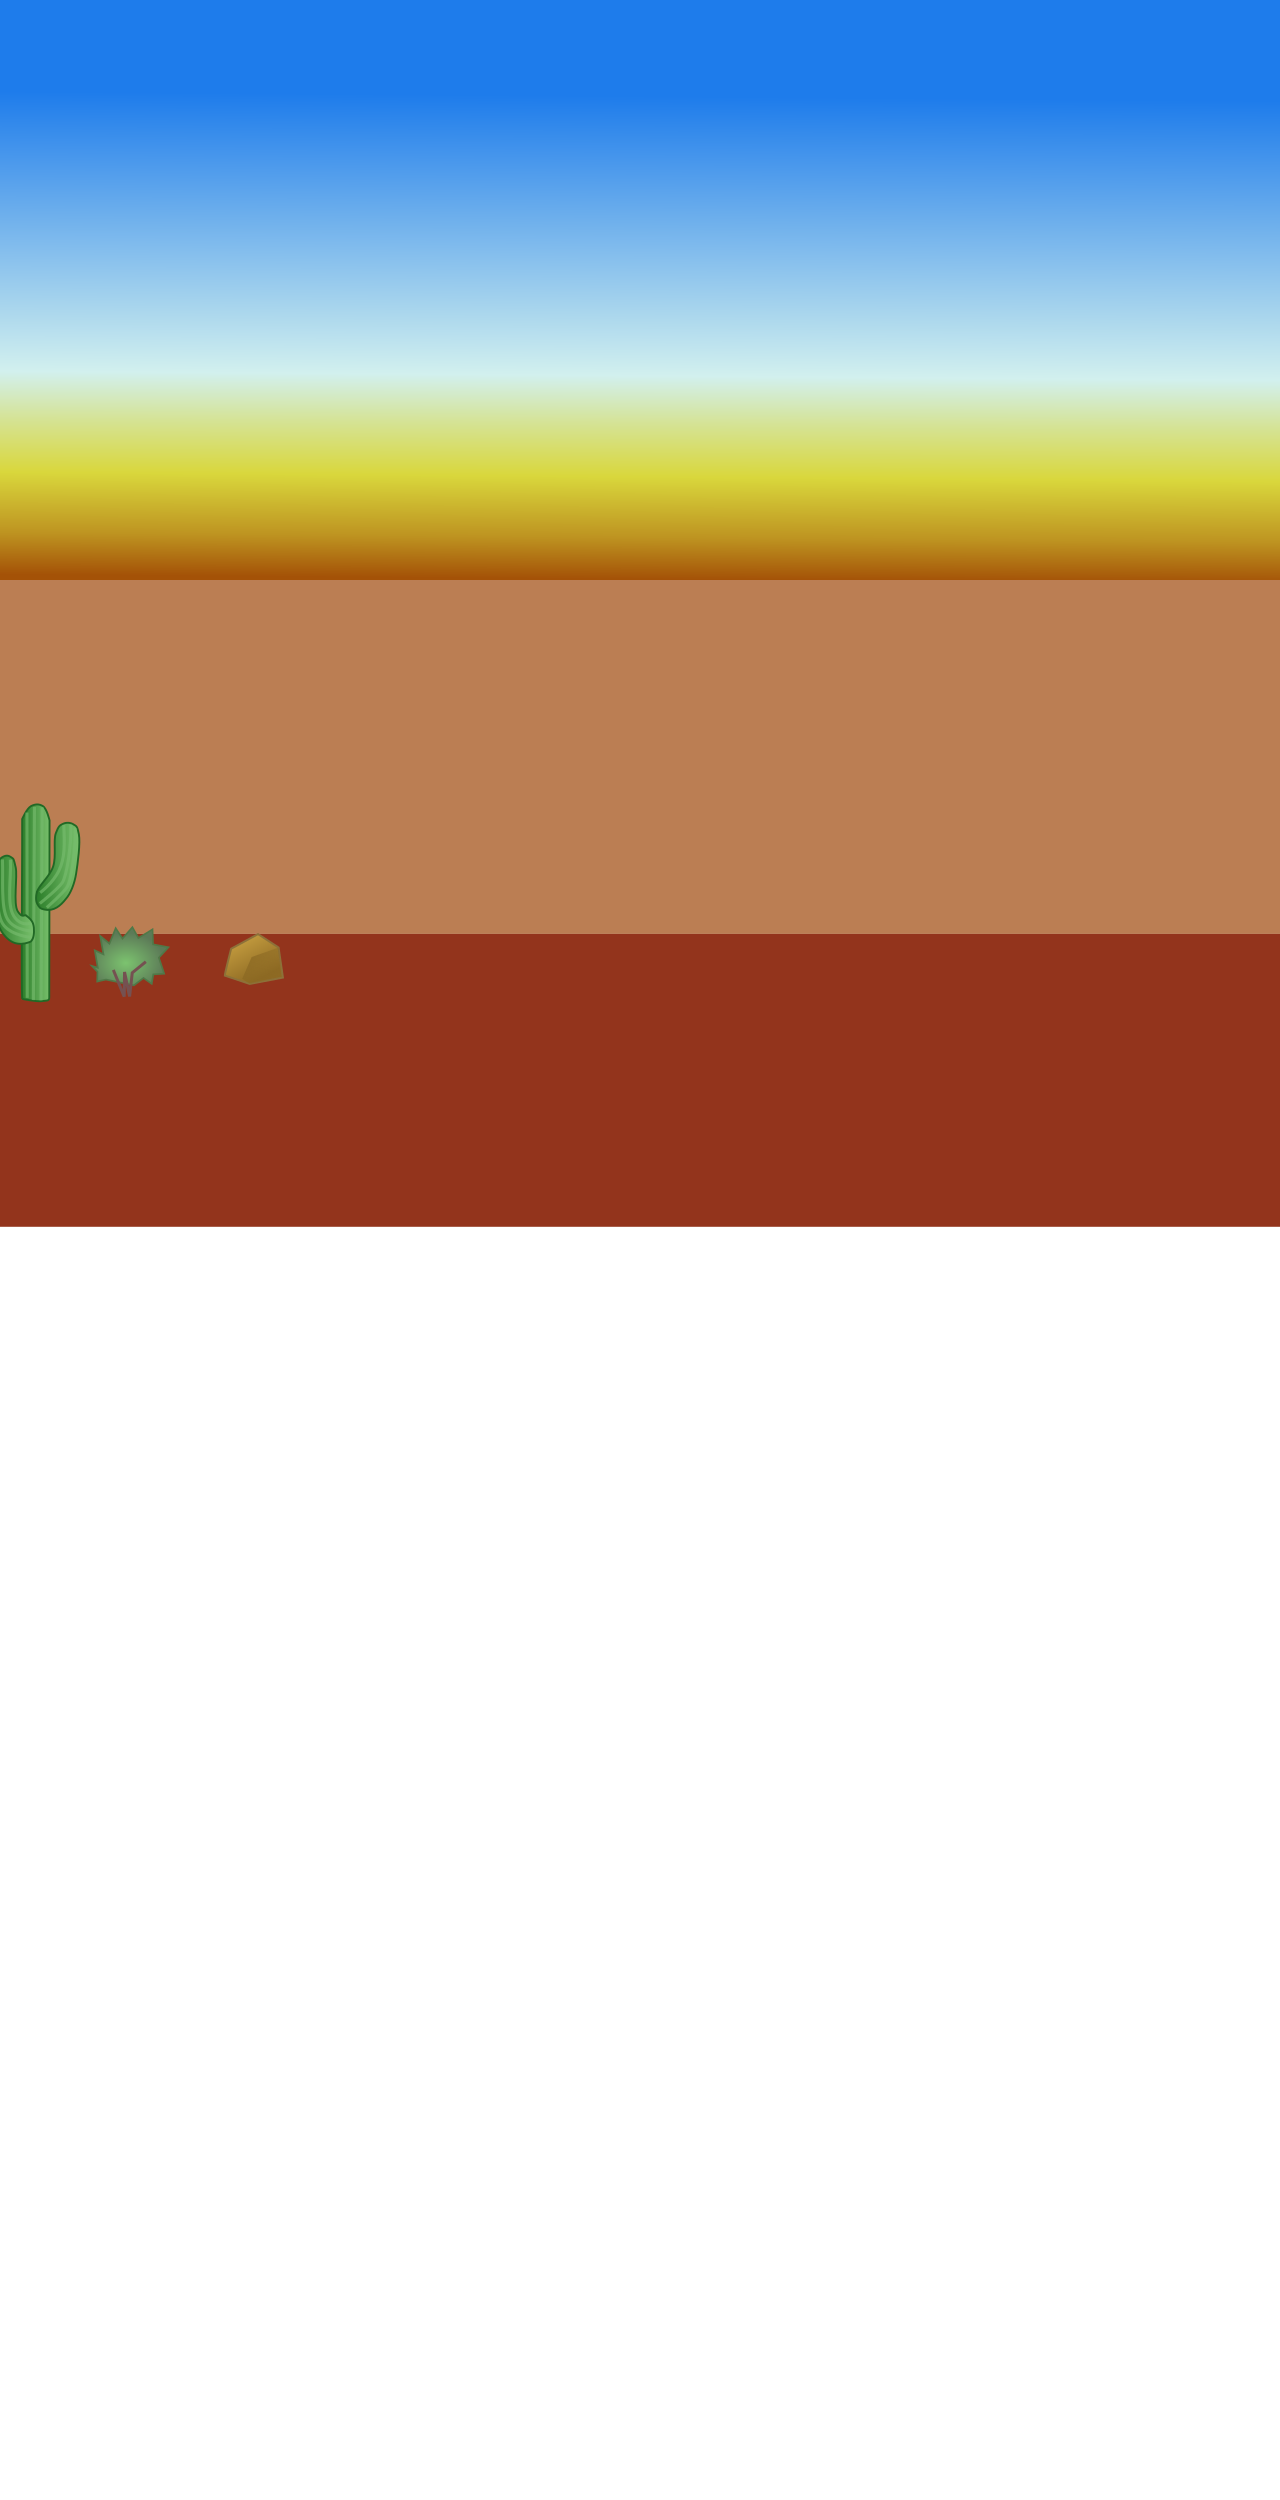
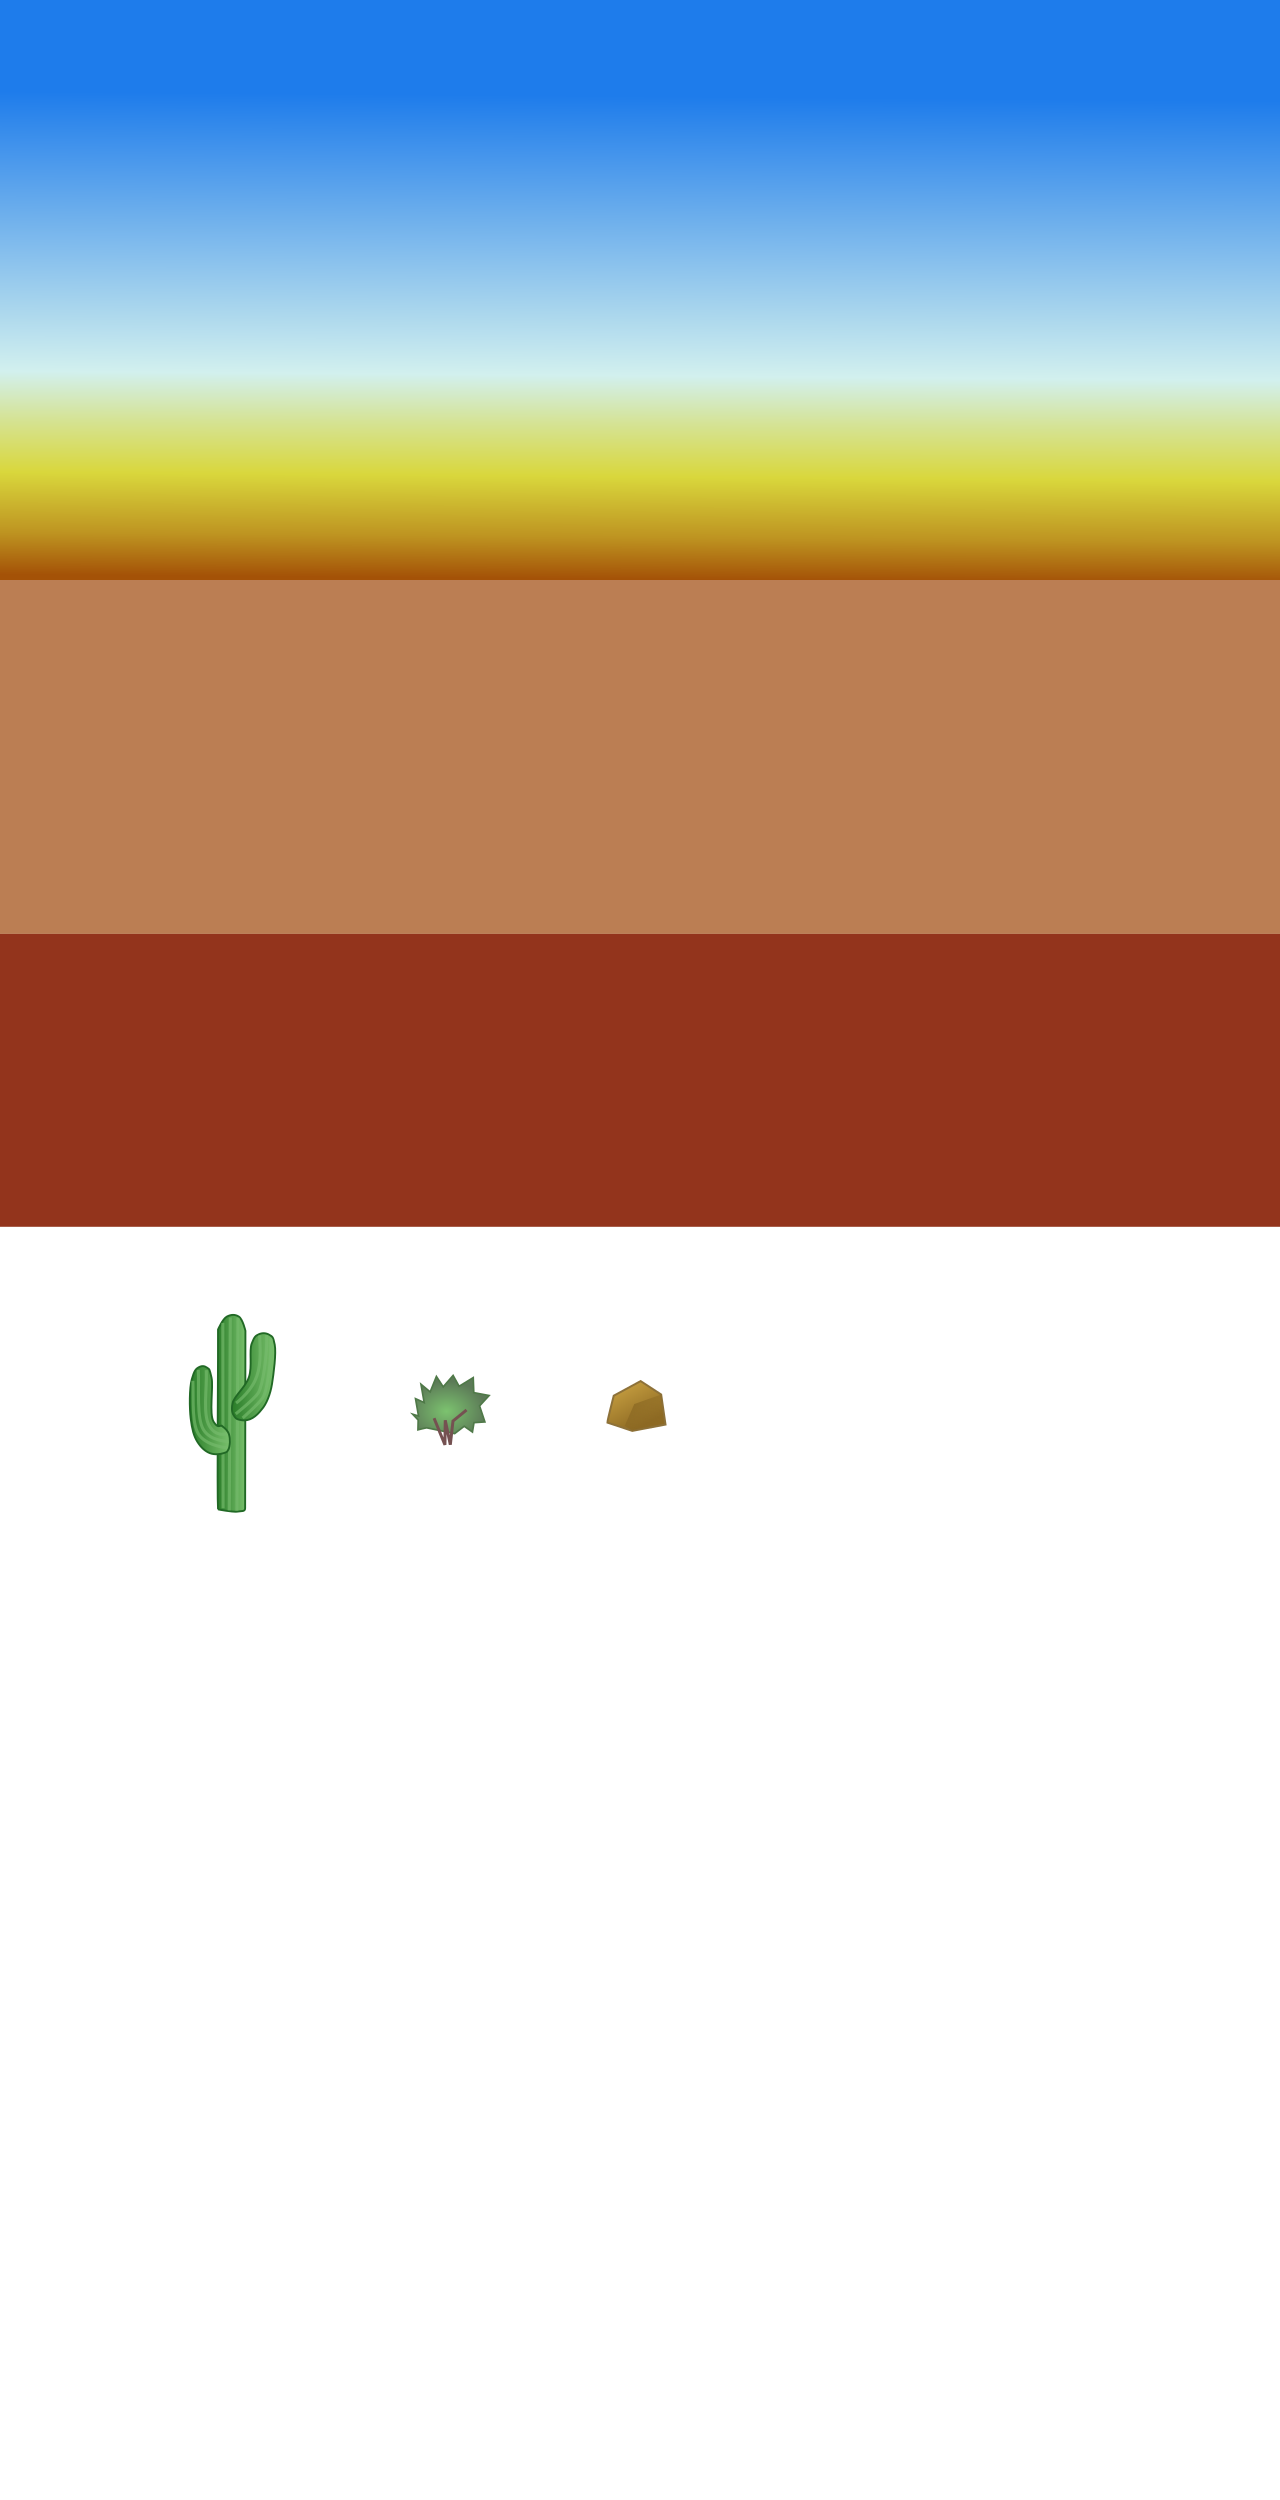
<svg xmlns="http://www.w3.org/2000/svg" xmlns:xlink="http://www.w3.org/1999/xlink" width="256" height="500" viewBox="0 0 67.733 132.292" version="1.1" id="svg8">
  <defs id="defs2">
    <linearGradient id="linearGradient6195">
      <stop style="stop-color:#896722;stop-opacity:1;" offset="0" id="stop6191" />
      <stop style="stop-color:#896722;stop-opacity:0;" offset="1" id="stop6193" />
    </linearGradient>
    <linearGradient id="linearGradient6185">
      <stop style="stop-color:#be973c;stop-opacity:1" offset="0" id="stop6181" />
      <stop style="stop-color:#8e6a23;stop-opacity:1" offset="1" id="stop6183" />
    </linearGradient>
    <linearGradient id="linearGradient6161">
      <stop style="stop-color:#7cc36f;stop-opacity:1;" offset="0" id="stop6157" />
      <stop style="stop-color:#5c7a57;stop-opacity:1" offset="1" id="stop6159" />
    </linearGradient>
    <linearGradient id="linearGradient4604">
      <stop id="stop4600" offset="0" style="stop-color:#277a26;stop-opacity:1" />
      <stop id="stop4602" offset="1" style="stop-color:#7cc36f;stop-opacity:1" />
    </linearGradient>
    <linearGradient id="linearGradient4591">
      <stop style="stop-color:#23a920;stop-opacity:1" offset="0" id="stop4587" />
      <stop style="stop-color:#c5d7c2;stop-opacity:1" offset="1" id="stop4589" />
    </linearGradient>
    <linearGradient id="linearGradient4521">
      <stop style="stop-color:#1e7ceb;stop-opacity:1" offset="0" id="stop4517" />
      <stop id="stop4543" offset="0.579" style="stop-color:#d2f0ee;stop-opacity:1" />
      <stop style="stop-color:#d5e395;stop-opacity:1;" offset="0.678" id="stop4547" />
      <stop id="stop4541" offset="0.788" style="stop-color:#d9d73c;stop-opacity:1" />
      <stop style="stop-color:#be9421;stop-opacity:1;" offset="0.913" id="stop4545" />
      <stop style="stop-color:#a45207;stop-opacity:1" offset="1" id="stop4519" />
    </linearGradient>
    <linearGradient xlink:href="#linearGradient4521" id="linearGradient4523" x1="40.16" y1="169.849" x2="39.971" y2="195.4" gradientUnits="userSpaceOnUse" />
    <linearGradient xlink:href="#linearGradient4604" id="linearGradient4575" x1="5.22" y1="242.976" x2="8.946" y2="242.976" gradientUnits="userSpaceOnUse" gradientTransform="translate(0.3340869,2.472243)" />
    <linearGradient xlink:href="#linearGradient4604" id="linearGradient4577" x1="7.957" y1="245.72" x2="10.621" y2="245.72" gradientUnits="userSpaceOnUse" />
    <linearGradient xlink:href="#linearGradient4591" id="linearGradient4579" x1="9.598" y1="241.565" x2="13.596" y2="241.565" gradientUnits="userSpaceOnUse" gradientTransform="translate(-0.4009043,1.002261)" />
    <linearGradient xlink:href="#linearGradient4604" id="linearGradient4598" gradientUnits="userSpaceOnUse" gradientTransform="translate(-0.4009043,1.002261)" x1="9.598" y1="241.565" x2="13.596" y2="241.565" />
    <radialGradient xlink:href="#linearGradient6161" id="radialGradient6163" cx="4.384" cy="246.065" fx="4.384" fy="246.065" r="2.088" gradientTransform="matrix(0.9963817,0,0,0.7677878,0.01683095,56.67392)" gradientUnits="userSpaceOnUse" />
    <linearGradient xlink:href="#linearGradient6185" id="linearGradient6187" x1="10.089" y1="243.78" x2="11.66" y2="246.753" gradientUnits="userSpaceOnUse" />
    <linearGradient xlink:href="#linearGradient6195" id="linearGradient6197" x1="10.824" y1="243.747" x2="14.466" y2="246.219" gradientUnits="userSpaceOnUse" />
  </defs>
  <g id="layer1" transform="translate(0,-164.7083)">
    <rect style="fill:url(#linearGradient4523);fill-opacity:1;stroke:none;stroke-width:1;stroke-miterlimit:4;stroke-dasharray:none;stroke-opacity:1" id="rect4515" width="67.941" height="30.692" x="-0.094" y="164.708" />
    <rect style="fill:#0b0b0b;fill-opacity:0;stroke:none;stroke-width:1;stroke-miterlimit:4;stroke-dasharray:none;stroke-opacity:1" id="rect4525" width="67.752" height="18.729" x="-0.094" y="195.4" />
    <rect style="fill:#0b0b0b;fill-opacity:0;stroke:none;stroke-width:1;stroke-miterlimit:4;stroke-dasharray:none;stroke-opacity:1" id="rect4527" width="68.13" height="15.497" x="-0.094" y="214.129" />
    <rect style="fill:#bb7e53;fill-opacity:1;stroke:none;stroke-width:1;stroke-miterlimit:4;stroke-dasharray:none;stroke-opacity:1" id="rect4529" width="68.13" height="18.729" x="-0.094" y="195.4" />
    <rect style="fill:#93341c;fill-opacity:1;stroke:none;stroke-width:1;stroke-miterlimit:4;stroke-dasharray:none;stroke-opacity:1" id="rect4539" width="68.13" height="15.497" x="-0.094" y="214.129" />
    <g id="g4596" transform="translate(2.271791,-29.93419)">
-       <g id="g4644" transform="matrix(0.6131989,0,0,0.6131989,-6.08154,91.74543)">
+       <g id="g4644" transform="matrix(0.6131989,0,0,0.6131989,4.283161,118.7566)">
        <path style="fill:url(#linearGradient4577);fill-opacity:1;stroke:#216925;stroke-width:0.165;stroke-linecap:butt;stroke-linejoin:miter;stroke-miterlimit:4;stroke-dasharray:none;stroke-opacity:1" d="m 8.126,254.005 c -0.094,-1.039 0.026,-15.027 0,-15.521 0,0 0.405,-0.925 0.756,-1.11 0.351,-0.186 0.704,-0.215 1.039,0 0.336,0.215 0.567,1.228 0.567,1.228 0.004,0.493 -0.024,15.308 -0.024,15.308 0.004,0.309 -0.329,0.231 -0.614,0.283 -0.285,0.053 -0.776,-0.036 -1.063,-0.071 -0.287,-0.035 -0.661,-0.118 -0.661,-0.118" id="path4551" />
        <path id="path4610" d="M 8.562,253.914 8.538,237.921" style="fill:none;stroke:#77bc6e;stroke-width:0.265px;stroke-linecap:butt;stroke-linejoin:miter;stroke-opacity:0.638" />
        <path style="fill:none;stroke:#77bc6e;stroke-width:0.265px;stroke-linecap:butt;stroke-linejoin:miter;stroke-opacity:0.638" d="m 9.091,254.103 0.094,-16.655" id="path4608" />
        <path style="fill:url(#linearGradient4575);fill-opacity:1;stroke:#216925;stroke-width:0.165;stroke-linecap:butt;stroke-linejoin:miter;stroke-miterlimit:4;stroke-dasharray:none;stroke-opacity:1" d="m 8.508,246.839 c 0.227,0.184 0.453,0.363 0.567,0.709 0.114,0.346 0.091,1.006 -0.047,1.276 -0.138,0.269 -0.154,0.238 -0.425,0.331 -0.271,0.093 -0.769,0.16 -1.181,0 -0.412,-0.16 -0.776,-0.491 -1.087,-0.992 -0.31,-0.501 -0.453,-1.08 -0.567,-1.984 -0.114,-0.904 -0.118,-2.663 0.094,-3.402 0.213,-0.738 0.331,-0.89 0.614,-1.039 0.283,-0.149 0.484,-0.109 0.709,0.047 0.224,0.157 0.194,0.078 0.378,0.85 0.184,0.772 -0.237,3.174 0.189,3.827 0.426,0.653 0.529,0.194 0.756,0.378 z" id="path4553" />
        <path id="path4606" d="m 9.753,254.127 0.094,-16.655" style="fill:none;stroke:#77bc6e;stroke-width:0.265px;stroke-linecap:butt;stroke-linejoin:miter;stroke-opacity:0.638" />
        <path style="fill:url(#linearGradient4598);fill-opacity:1;stroke:#216925;stroke-width:0.165;stroke-linecap:butt;stroke-linejoin:miter;stroke-miterlimit:4;stroke-dasharray:none;stroke-opacity:1" d="m 9.382,244.85 c 0.132,-0.626 1.123,-1.388 1.415,-2.269 0.292,-0.881 0.003,-2.275 0.236,-2.882 0.234,-0.607 0.325,-0.67 0.614,-0.803 0.289,-0.133 0.633,-0.118 0.898,0.047 0.265,0.165 0.329,0.115 0.472,0.85 0.144,0.735 -0.1,2.537 -0.236,3.402 -0.137,0.865 -0.478,1.736 -0.898,2.197 -0.447,0.579 -1.025,1.054 -1.778,0.91 -0.292,-0.069 -0.388,-0.055 -0.56,-0.301 -0.172,-0.246 -0.296,-0.526 -0.164,-1.152 z" id="path4555" />
        <path id="path4612" d="m 8.912,247.462 c 0,0 -0.906,0.371 -1.519,-0.626 -0.613,-0.998 -0.21,-3.164 -0.283,-4.843" style="fill:none;stroke:#77bc6e;stroke-width:0.265px;stroke-linecap:butt;stroke-linejoin:miter;stroke-opacity:0.639" />
        <path style="fill:none;stroke:#77bc6e;stroke-width:0.265px;stroke-linecap:butt;stroke-linejoin:miter;stroke-opacity:0.639" d="m 9.03,248.147 c 0,0 -1.544,-0.007 -2.157,-1.004 -0.613,-0.998 -0.375,-3.494 -0.449,-5.174" id="path4614" />
        <path id="path4616" d="m 8.889,248.691 c 0,0 -1.568,-0.125 -2.322,-1.004 -0.754,-0.879 -0.541,-3.093 -0.614,-4.772" style="fill:none;stroke:#77bc6e;stroke-width:0.265px;stroke-linecap:butt;stroke-linejoin:miter;stroke-opacity:0.639" />
        <path style="fill:none;stroke:#77bc6e;stroke-width:0.265px;stroke-linecap:butt;stroke-linejoin:miter;stroke-opacity:0.639" d="m 9.682,244.834 c 0,0 1.097,-0.809 1.62,-1.907 0.523,-1.098 0.491,-2.262 0.418,-3.941" id="path4626" />
        <path id="path4628" d="m 9.649,245.769 c 0,0 1.548,-1.228 1.937,-1.79 0.39,-0.562 0.809,-3.331 0.735,-5.01" style="fill:none;stroke:#77bc6e;stroke-width:0.265px;stroke-linecap:butt;stroke-linejoin:miter;stroke-opacity:0.639" />
        <path style="fill:none;stroke:#77bc6e;stroke-width:0.265px;stroke-linecap:butt;stroke-linejoin:miter;stroke-opacity:0.639" d="m 10.25,246.12 c 0,0 1.347,-1.178 1.737,-1.74 0.39,-0.562 0.775,-3.431 0.702,-5.11" id="path4630" />
      </g>
-       <g id="g6177">
+       <g id="g6177" transform="translate(16.97161,23.72017)">
        <path id="path4648" d="m 3.332,246.477 c -0.041,0 -0.459,0.107 -0.459,0.107 l 0.012,-0.519 -0.288,-0.305 0.306,0.092 -0.159,-0.916 0.459,0.206 -0.171,-0.97 0.488,0.405 0.33,-0.817 0.359,0.55 0.524,-0.603 0.318,0.573 0.747,-0.458 0.029,0.794 0.812,0.153 -0.506,0.55 0.282,0.847 -0.577,0.038 -0.082,0.496 -0.435,-0.305 -0.506,0.389 z" style="fill:url(#radialGradient6163);fill-opacity:1;stroke:#4f7948;stroke-width:0.09;stroke-linecap:butt;stroke-linejoin:miter;stroke-miterlimit:4;stroke-dasharray:none;stroke-opacity:1" />
        <path id="path6165" d="m 3.725,245.968 0.576,1.412 0.017,-1.303 0.267,1.295 0.142,-1.253 0.718,-0.585" style="fill:none;fill-opacity:1;stroke:#755151;stroke-width:0.159;stroke-linecap:butt;stroke-linejoin:miter;stroke-miterlimit:4;stroke-dasharray:none;stroke-opacity:1" />
      </g>
-       <g id="g6201" transform="matrix(0.6258958,0,0,0.6258958,3.644272,92.26475)" style="stroke-width:0.085;stroke-miterlimit:4;stroke-dasharray:none">
+       <g id="g6201" transform="matrix(0.6258958,0,0,0.6258958,23.88994,115.9181)" style="stroke-width:0.085;stroke-miterlimit:4;stroke-dasharray:none">
        <path id="path6179" d="m 9.555,246.052 c 0,-0.2 0.535,-2.272 0.535,-2.272 l 2.272,-1.236 1.737,1.136 0.367,2.539 -2.806,0.535 z" style="fill:url(#linearGradient6187);fill-opacity:1;stroke:#8d7139;stroke-width:0.169;stroke-linecap:butt;stroke-linejoin:miter;stroke-miterlimit:4;stroke-dasharray:none;stroke-opacity:1" />
-         <path id="path6189" d="m 14.098,243.68 -2.272,0.802 -0.802,1.837 0.635,0.434 2.806,-0.535 z" style="fill:url(#linearGradient6197);fill-opacity:1;stroke:none;stroke-width:0.085;stroke-linecap:butt;stroke-linejoin:miter;stroke-opacity:1;stroke-miterlimit:4;stroke-dasharray:none" />
+         <path id="path6189" d="m 14.098,243.68 -2.272,0.802 -0.802,1.837 0.635,0.434 2.806,-0.535 z" style="fill:url(#linearGradient6197);fill-opacity:1;stroke:none;stroke-width:0.085;stroke-linecap:butt;stroke-linejoin:miter;stroke-miterlimit:4;stroke-dasharray:none;stroke-opacity:1" />
      </g>
    </g>
  </g>
</svg>
